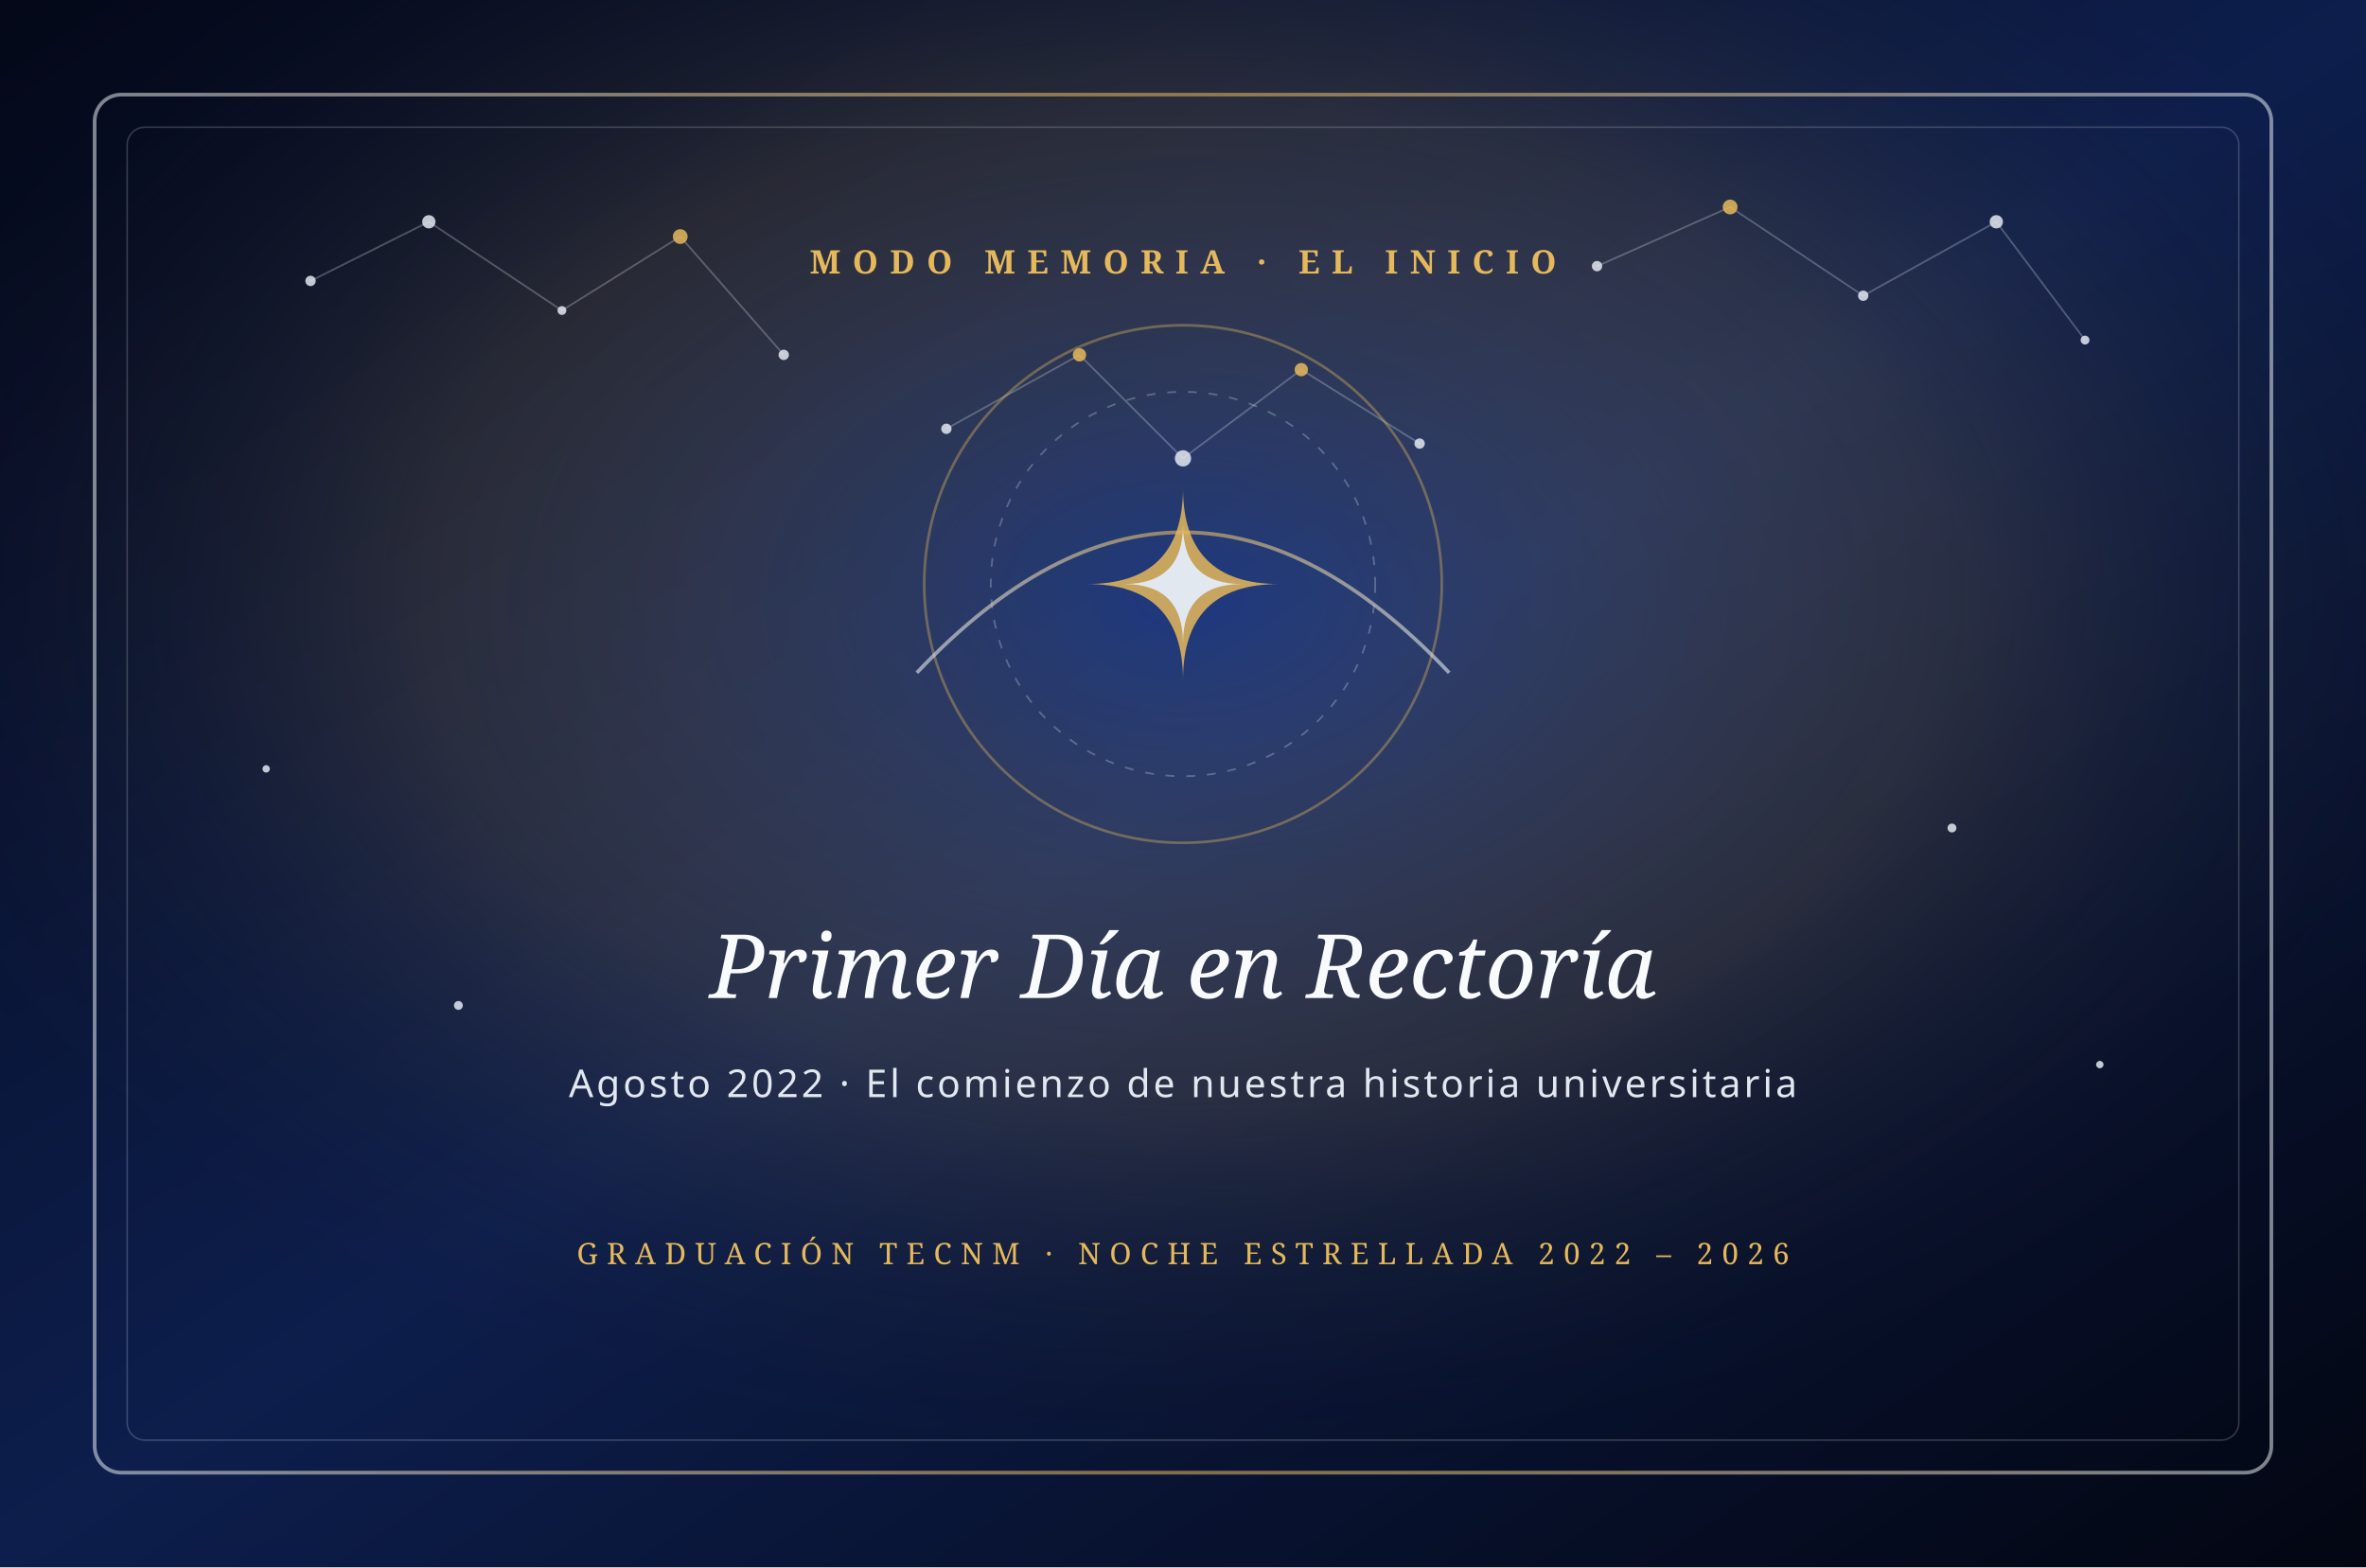
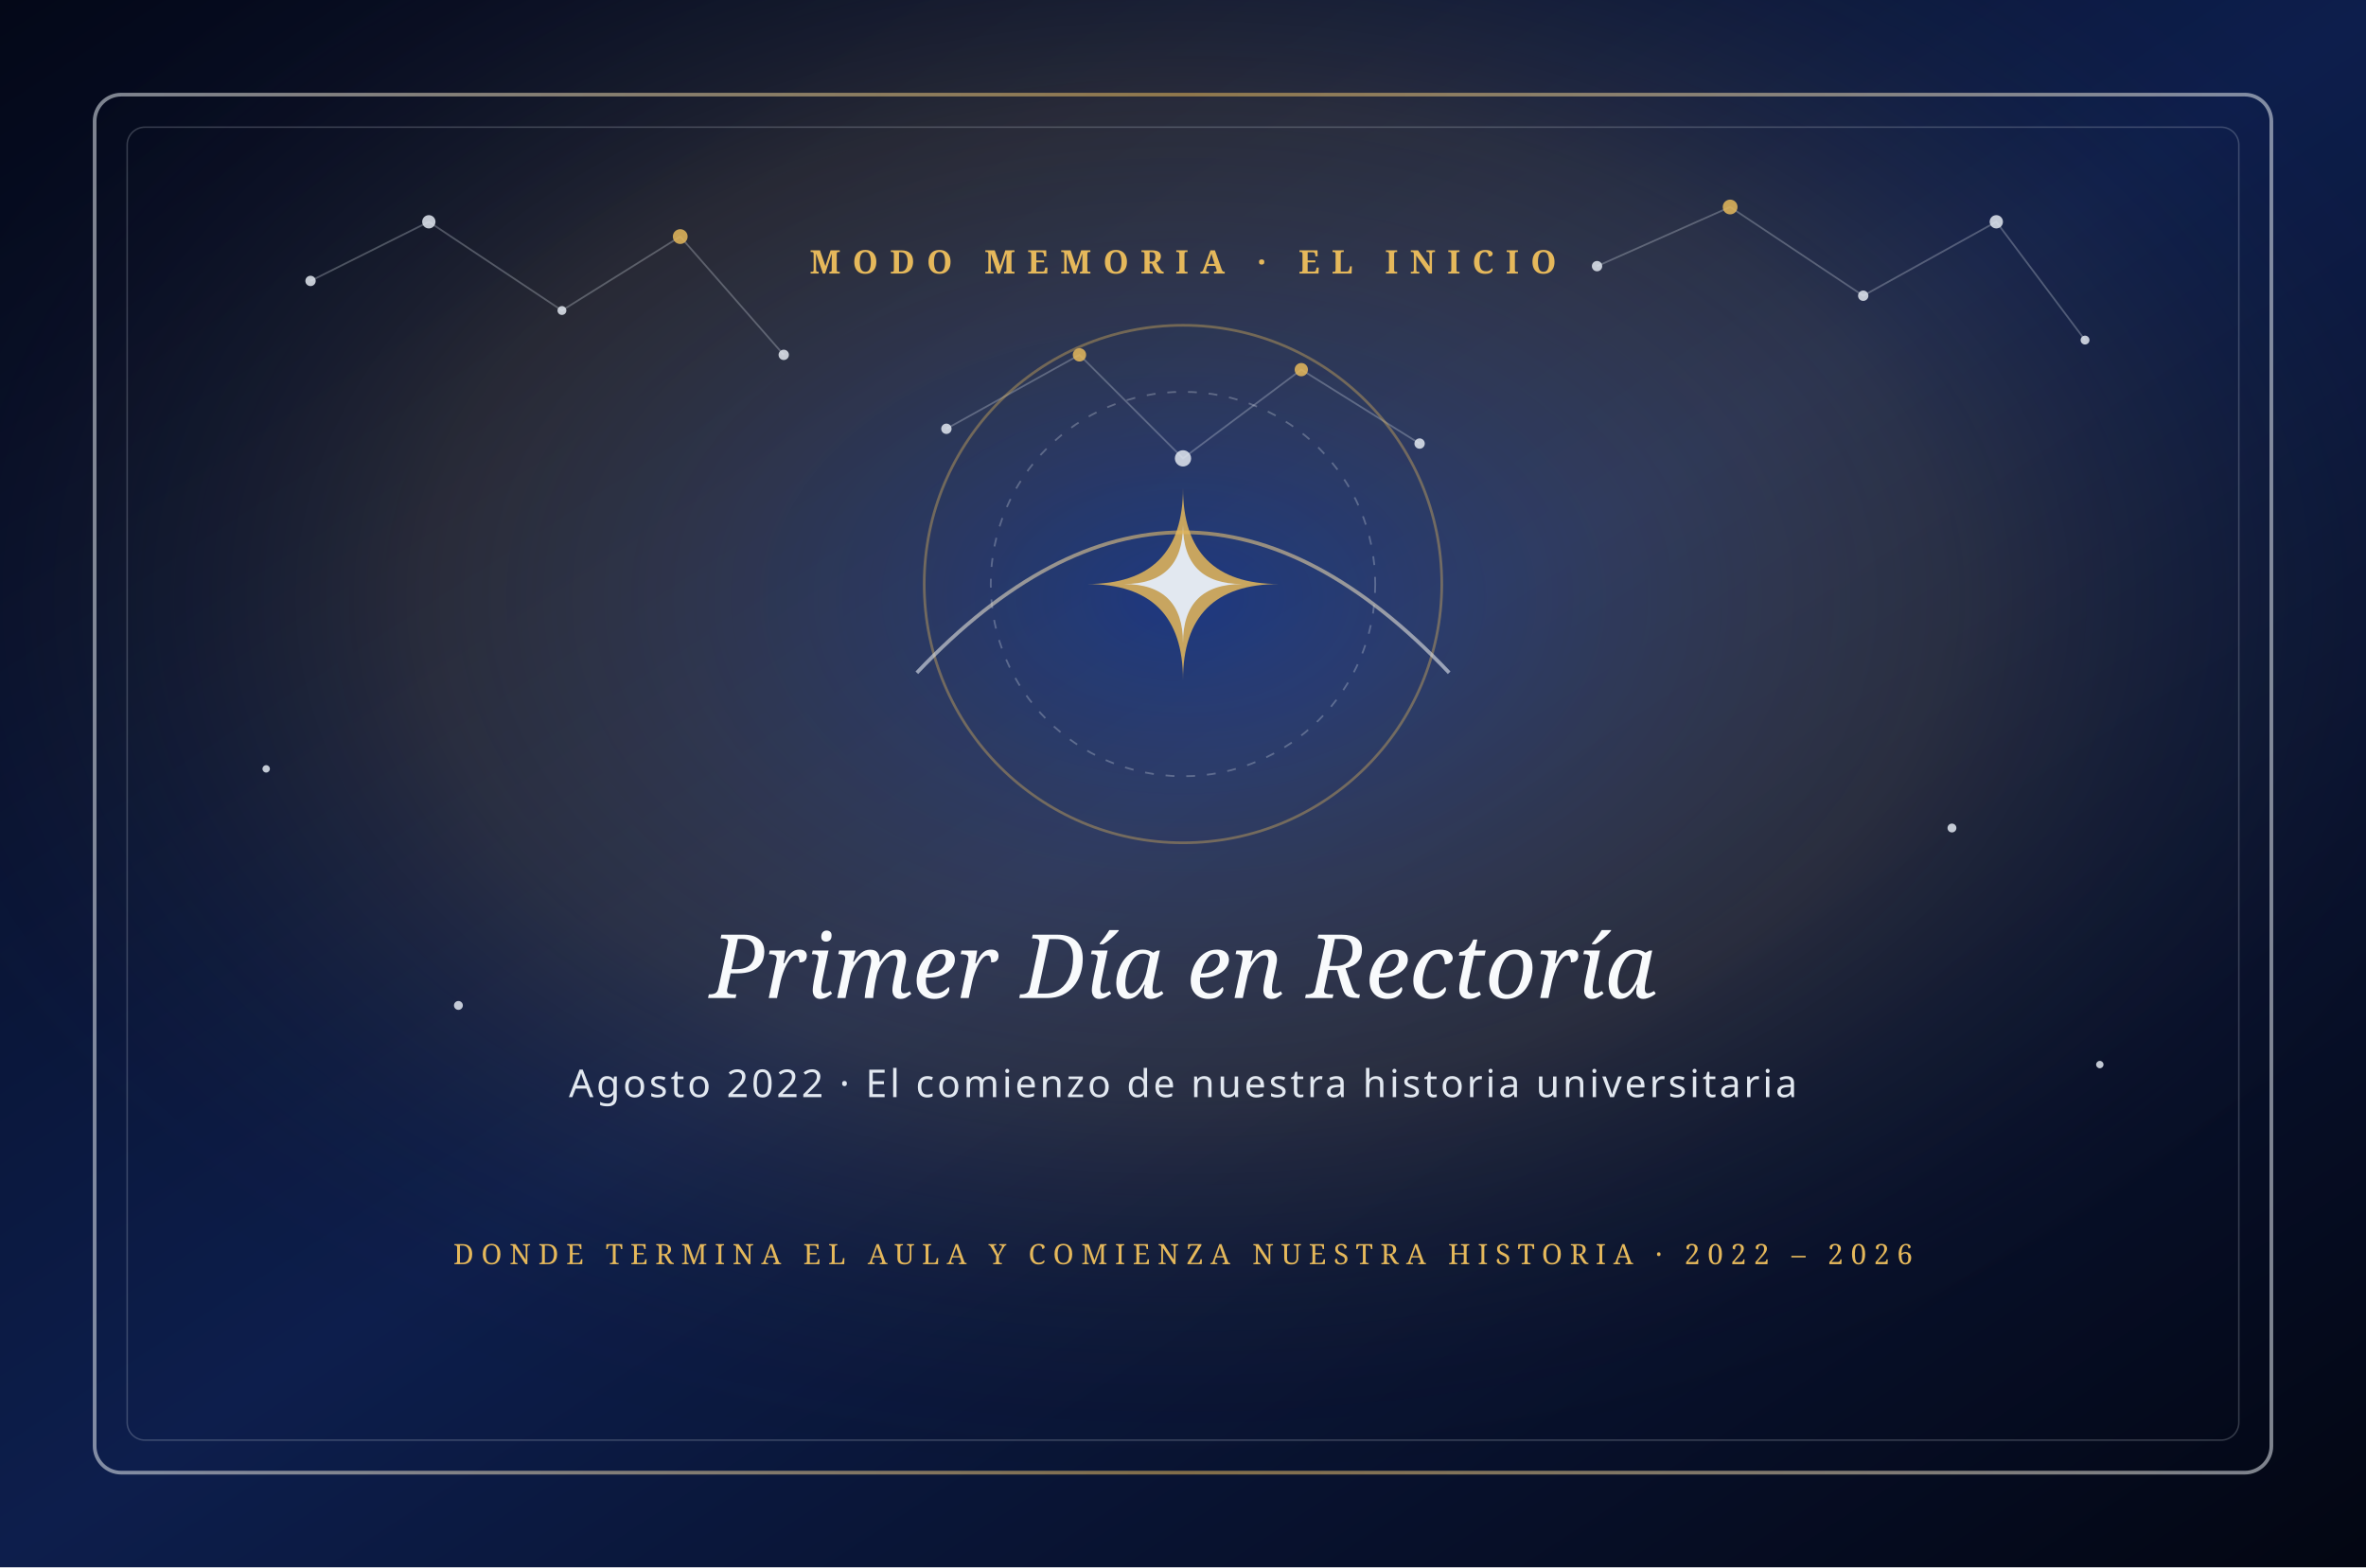
<svg xmlns="http://www.w3.org/2000/svg" viewBox="0 0 1600 1060" width="1600" height="1060">
  <defs>
    <linearGradient id="bg" x1="0%" y1="0%" x2="100%" y2="100%">
      <stop offset="0%" stop-color="#040818" />
      <stop offset="50%" stop-color="#0D1E4C" />
      <stop offset="100%" stop-color="#030612" />
    </linearGradient>
    <radialGradient id="nebula" cx="50%" cy="38%" r="58%">
      <stop offset="0%" stop-color="#3867E0" stop-opacity="0.38" />
      <stop offset="55%" stop-color="#E5B85B" stop-opacity="0.14" />
      <stop offset="100%" stop-color="#030612" stop-opacity="0" />
    </radialGradient>
    <linearGradient id="goldSilver" x1="0%" y1="0%" x2="100%" y2="0%">
      <stop offset="0%" stop-color="#E2E8F0" />
      <stop offset="50%" stop-color="#E5B85B" />
      <stop offset="100%" stop-color="#E2E8F0" />
    </linearGradient>
  </defs>
  <rect width="1600" height="1060" fill="url(#bg)" />
  <rect width="1600" height="1060" fill="url(#nebula)" />
  <g stroke="#E2E8F0" stroke-opacity="0.28" stroke-width="1.2" fill="none">
    <polyline points="210,190 290,150 380,210 460,160 530,240" />
    <polyline points="1080,180 1170,140 1260,200 1350,150 1410,230" />
    <polyline points="640,290 730,240 800,310 880,250 960,300" />
  </g>
  <g fill="#E2E8F0" opacity="0.85">
    <circle cx="210" cy="190" r="3.5" />
    <circle cx="290" cy="150" r="4.5" />
    <circle cx="380" cy="210" r="3" />
    <circle cx="460" cy="160" r="5" fill="#E5B85B" />
    <circle cx="530" cy="240" r="3.5" />
    <circle cx="1080" cy="180" r="3.5" />
    <circle cx="1170" cy="140" r="5" fill="#E5B85B" />
    <circle cx="1260" cy="200" r="3.5" />
    <circle cx="1350" cy="150" r="4.5" />
    <circle cx="1410" cy="230" r="3" />
    <circle cx="640" cy="290" r="3.5" />
    <circle cx="730" cy="240" r="4.5" fill="#E5B85B" />
    <circle cx="800" cy="310" r="5.5" />
    <circle cx="880" cy="250" r="4.5" fill="#E5B85B" />
    <circle cx="960" cy="300" r="3.5" />
    <circle cx="180" cy="520" r="2.5" />
    <circle cx="310" cy="680" r="3" />
    <circle cx="1320" cy="560" r="3" />
    <circle cx="1420" cy="720" r="2.5" />
  </g>
  <path d="M800,330 Q800,395 865,395 Q800,395 800,460 Q800,395 735,395 Q800,395 800,330 Z" fill="#E5B85B" fill-opacity="0.85" />
  <path d="M800,355 Q800,395 840,395 Q800,395 800,435 Q800,395 760,395 Q800,395 800,355 Z" fill="#E2E8F0" />
  <rect x="64" y="64" width="1472" height="932" rx="18" fill="none" stroke="url(#goldSilver)" stroke-opacity="0.55" stroke-width="2.5" />
  <rect x="86" y="86" width="1428" height="888" rx="12" fill="none" stroke="#E2E8F0" stroke-opacity="0.22" stroke-width="1" />
  <circle cx="800" cy="395" r="175" fill="none" stroke="#E5B85B" stroke-opacity="0.38" stroke-width="1.8" />
  <circle cx="800" cy="395" r="130" fill="none" stroke="#E2E8F0" stroke-opacity="0.28" stroke-width="1.2" stroke-dasharray="6 8" />
  <path d="M620,455 Q800,265 980,455" fill="none" stroke="url(#goldSilver)" stroke-opacity="0.6" stroke-width="2.5" />
  <text x="800" y="185" text-anchor="middle" fill="#E5B85B" font-family="Cinzel, Georgia, serif" font-size="22" font-weight="600" letter-spacing="8">MODO MEMORIA · EL INICIO</text>
  <text x="800" y="675" text-anchor="middle" fill="#F8FAFC" font-family="Georgia, serif" font-size="60" font-style="italic">Primer Día en Rectoría</text>
  <text x="800" y="742" text-anchor="middle" fill="#E2E8F0" font-family="sans-serif" font-size="26" letter-spacing="2">Agosto 2022 · El comienzo de nuestra historia universitaria</text>
  <line x1="650" y1="802" x2="950" y2="802" stroke="url(#goldSilver)" stroke-opacity="0.65" stroke-width="1.8" />
-   <text x="800" y="855" text-anchor="middle" fill="#E5B85B" font-family="Cinzel, Georgia, serif" font-size="20" letter-spacing="6">GRADUACIÓN TECNM · NOCHE ESTRELLADA 2022 – 2026</text>
+   <text x="800" y="855" text-anchor="middle" fill="#E5B85B" font-family="Cinzel, Georgia, serif" font-size="19" letter-spacing="5">DONDE TERMINA EL AULA Y COMIENZA NUESTRA HISTORIA · 2022 – 2026</text>
</svg>
